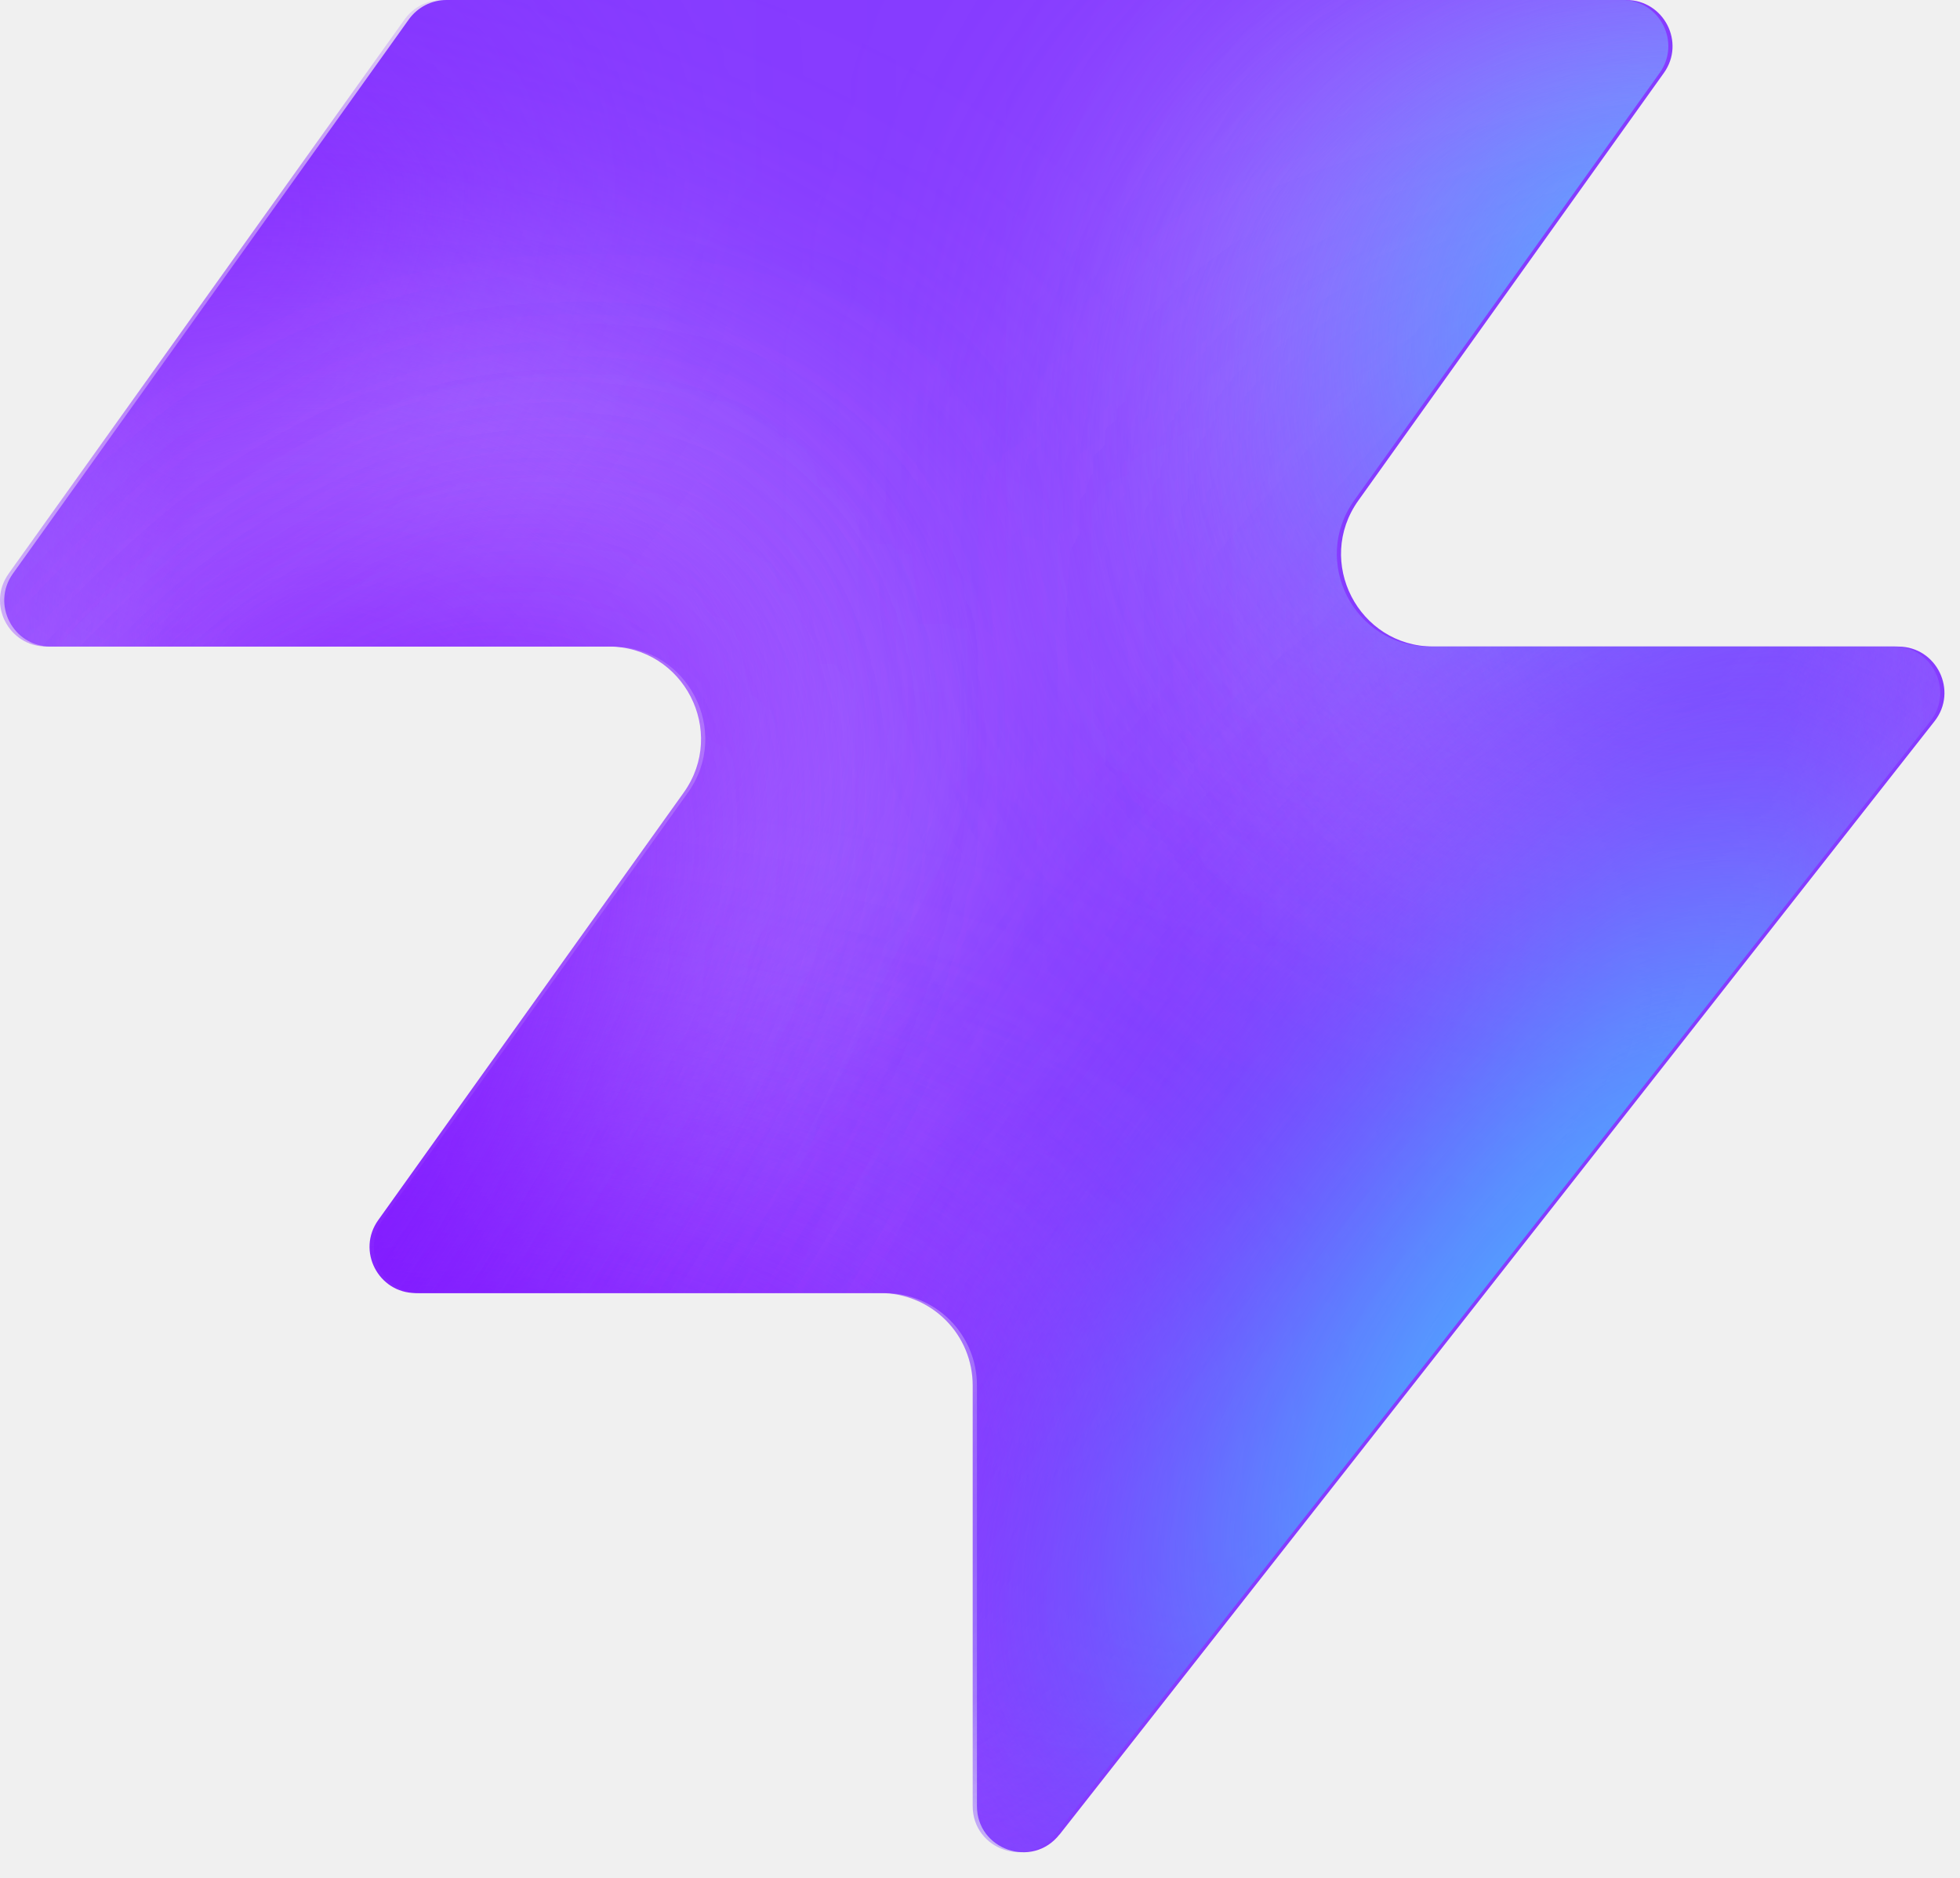
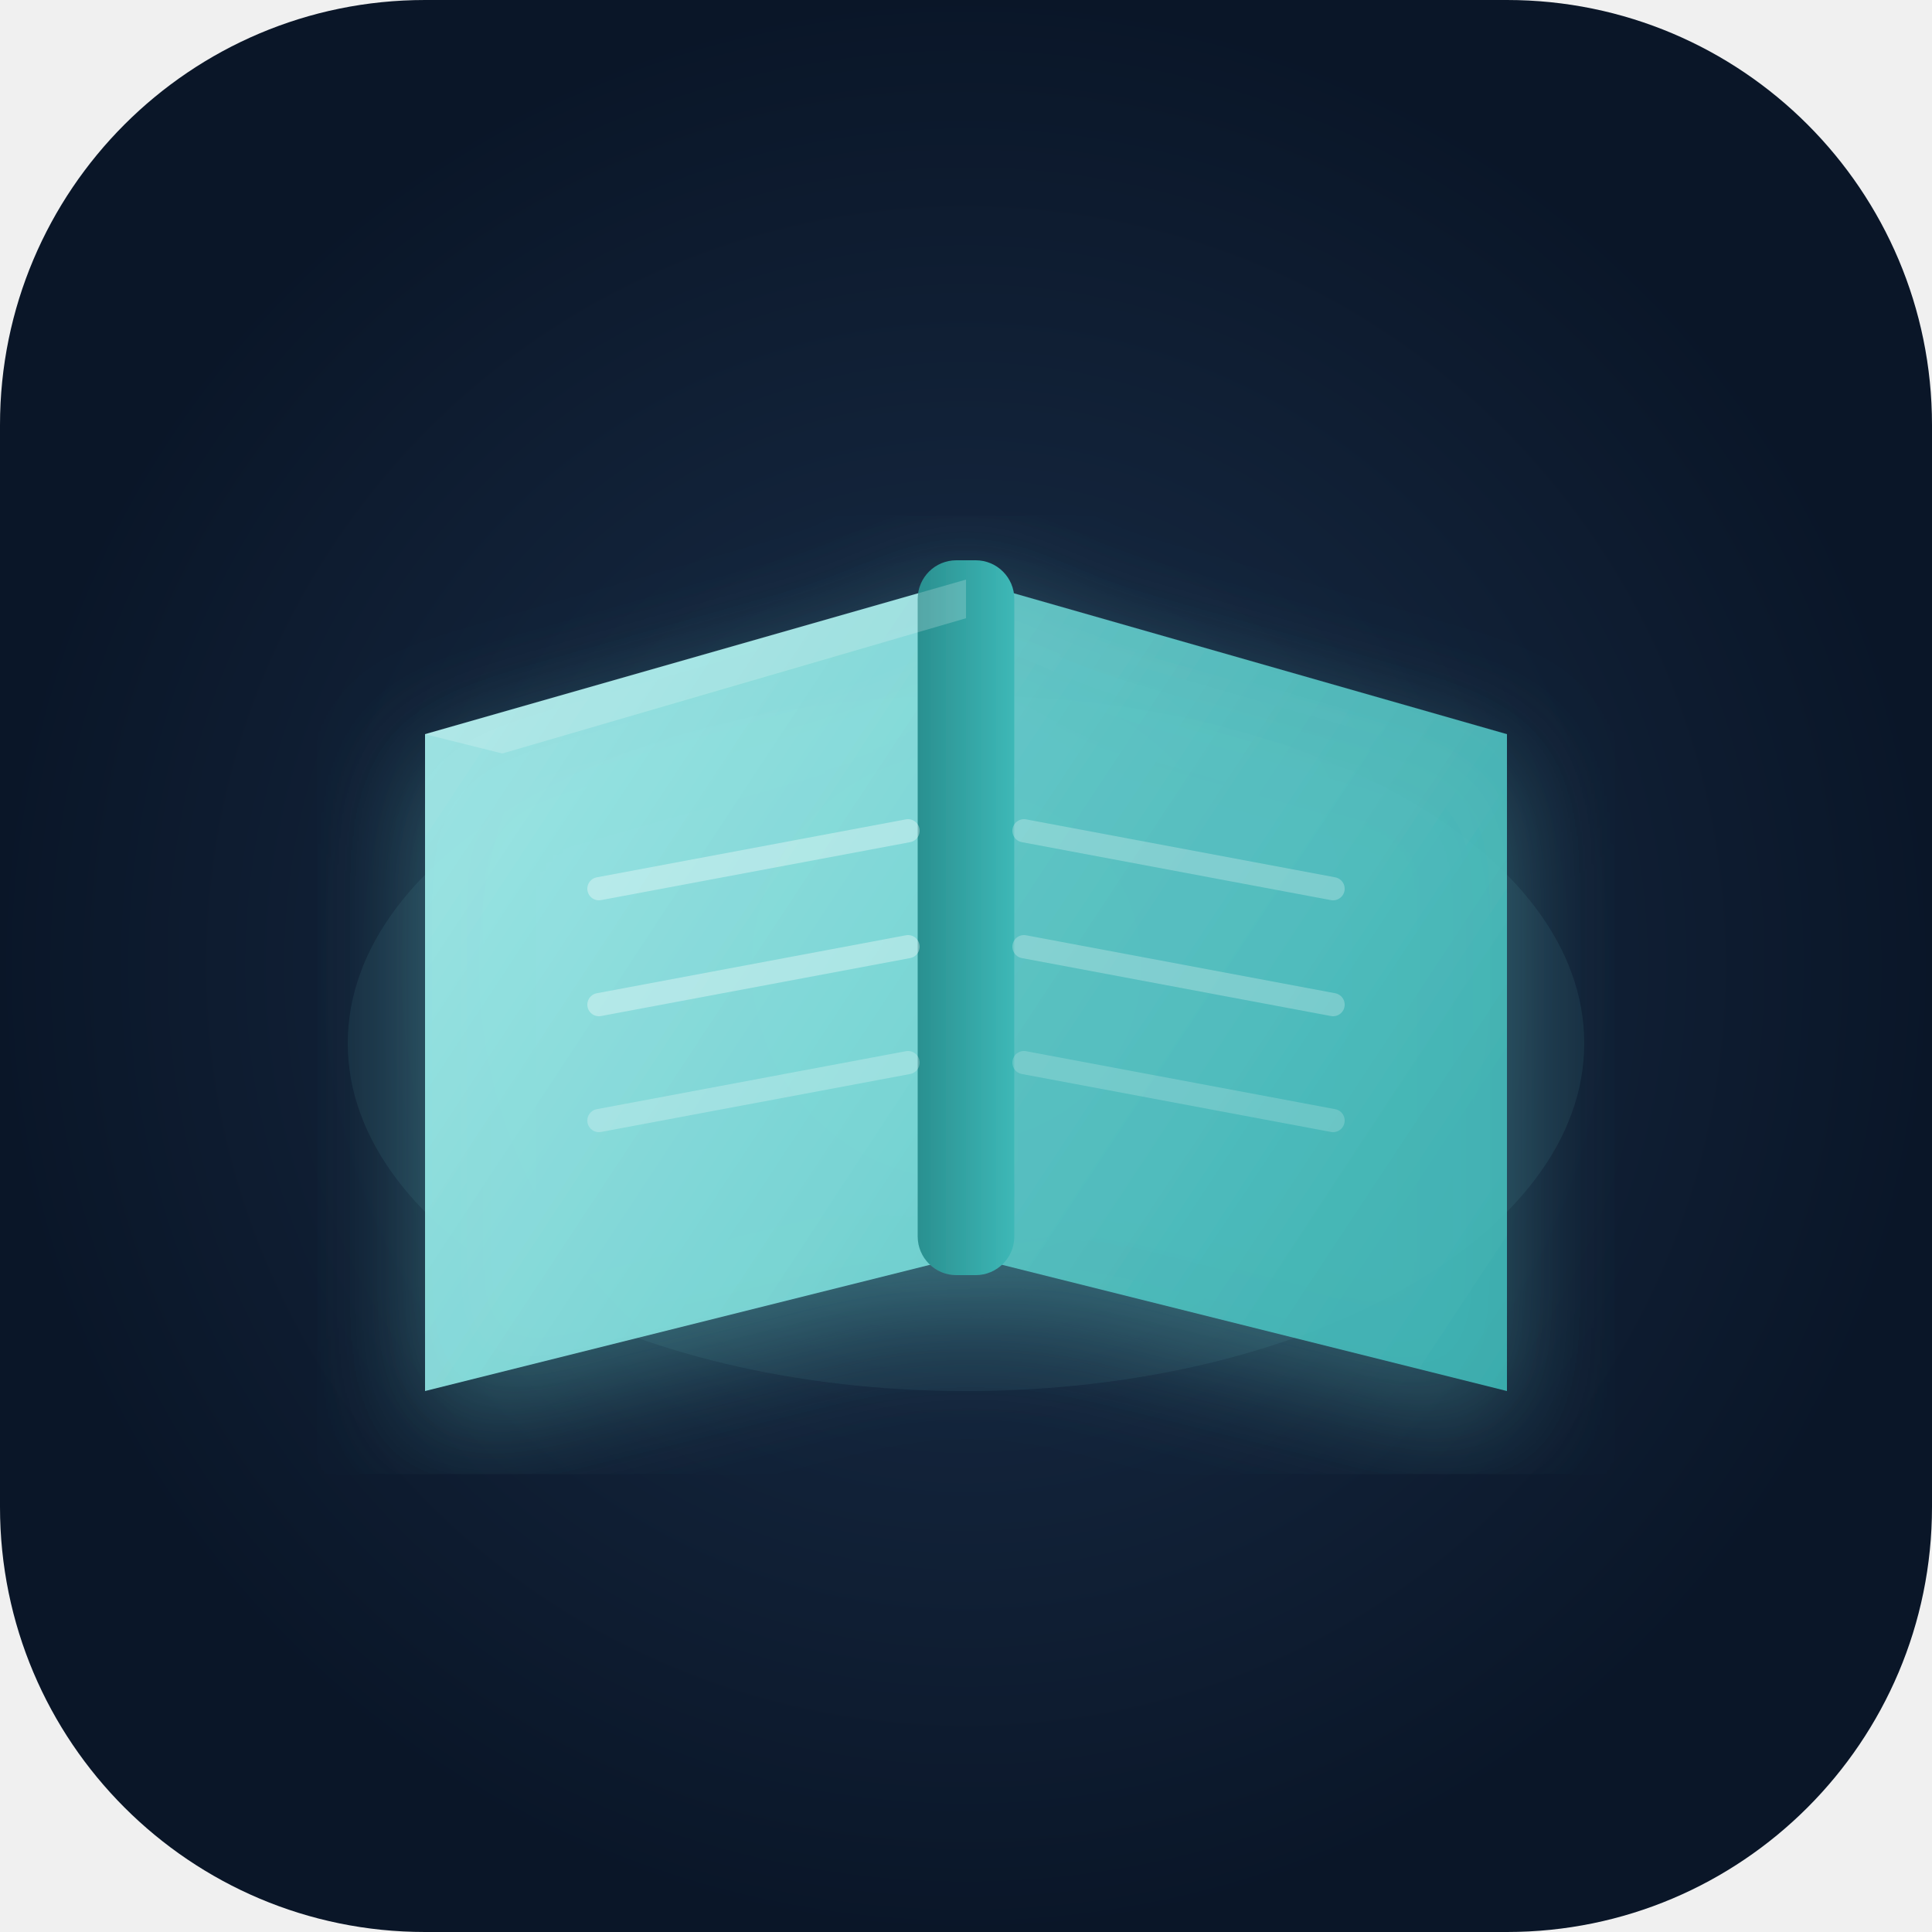
- <svg xmlns="http://www.w3.org/2000/svg" width="48" height="46" fill="none" viewBox="0 0 48 46">
-   <path fill="#863bff" d="M25.946 44.938c-.664.845-2.021.375-2.021-.698V33.937a2.26 2.26 0 0 0-2.262-2.262H10.287c-.92 0-1.456-1.04-.92-1.788l7.48-10.471c1.07-1.497 0-3.578-1.842-3.578H1.237c-.92 0-1.456-1.04-.92-1.788L10.013.474c.214-.297.556-.474.92-.474h28.894c.92 0 1.456 1.04.92 1.788l-7.48 10.471c-1.07 1.498 0 3.579 1.842 3.579h11.377c.943 0 1.473 1.088.89 1.83L25.947 44.94z" style="fill:#863bff;fill:color(display-p3 .525 .23 1);fill-opacity:1" />
-   <mask id="a" width="48" height="46" x="0" y="0" maskUnits="userSpaceOnUse" style="mask-type:alpha">
-     <path fill="#000" d="M25.842 44.938c-.664.844-2.021.375-2.021-.698V33.937a2.26 2.26 0 0 0-2.262-2.262H10.183c-.92 0-1.456-1.04-.92-1.788l7.48-10.471c1.07-1.498 0-3.579-1.842-3.579H1.133c-.92 0-1.456-1.04-.92-1.787L9.91.473c.214-.297.556-.474.92-.474h28.894c.92 0 1.456 1.04.92 1.788l-7.48 10.471c-1.07 1.498 0 3.578 1.842 3.578h11.377c.943 0 1.473 1.088.89 1.832L25.843 44.94z" style="fill:#000;fill-opacity:1" />
-   </mask>
-   <g mask="url(#a)">
-     <g filter="url(#b)">
-       <ellipse cx="5.508" cy="14.704" fill="#ede6ff" rx="5.508" ry="14.704" style="fill:#ede6ff;fill:color(display-p3 .927 .903 1);fill-opacity:1" transform="matrix(.00324 1 1 -.00324 -4.47 31.516)" />
-     </g>
-     <g filter="url(#c)">
-       <ellipse cx="10.399" cy="29.851" fill="#ede6ff" rx="10.399" ry="29.851" style="fill:#ede6ff;fill:color(display-p3 .927 .903 1);fill-opacity:1" transform="matrix(.00324 1 1 -.00324 -39.328 7.883)" />
-     </g>
-     <g filter="url(#d)">
-       <ellipse cx="5.508" cy="30.487" fill="#7e14ff" rx="5.508" ry="30.487" style="fill:#7e14ff;fill:color(display-p3 .492 .077 1);fill-opacity:1" transform="rotate(89.814 -25.913 -14.639)scale(1 -1)" />
-     </g>
-     <g filter="url(#e)">
-       <ellipse cx="5.508" cy="30.599" fill="#7e14ff" rx="5.508" ry="30.599" style="fill:#7e14ff;fill:color(display-p3 .492 .077 1);fill-opacity:1" transform="rotate(89.814 -32.644 -3.334)scale(1 -1)" />
-     </g>
-     <g filter="url(#f)">
-       <ellipse cx="5.508" cy="30.599" fill="#7e14ff" rx="5.508" ry="30.599" style="fill:#7e14ff;fill:color(display-p3 .492 .077 1);fill-opacity:1" transform="matrix(.00324 1 1 -.00324 -34.34 30.47)" />
-     </g>
-     <g filter="url(#g)">
-       <ellipse cx="14.072" cy="22.078" fill="#ede6ff" rx="14.072" ry="22.078" style="fill:#ede6ff;fill:color(display-p3 .927 .903 1);fill-opacity:1" transform="rotate(93.35 24.506 48.493)scale(-1 1)" />
-     </g>
-     <g filter="url(#h)">
-       <ellipse cx="3.47" cy="21.501" fill="#7e14ff" rx="3.47" ry="21.501" style="fill:#7e14ff;fill:color(display-p3 .492 .077 1);fill-opacity:1" transform="rotate(89.009 28.708 47.59)scale(-1 1)" />
-     </g>
-     <g filter="url(#i)">
-       <ellipse cx="3.47" cy="21.501" fill="#7e14ff" rx="3.47" ry="21.501" style="fill:#7e14ff;fill:color(display-p3 .492 .077 1);fill-opacity:1" transform="rotate(89.009 28.708 47.59)scale(-1 1)" />
-     </g>
-     <g filter="url(#j)">
-       <ellipse cx=".387" cy="8.972" fill="#7e14ff" rx="4.407" ry="29.108" style="fill:#7e14ff;fill:color(display-p3 .492 .077 1);fill-opacity:1" transform="rotate(39.51 .387 8.972)" />
-     </g>
-     <g filter="url(#k)">
-       <ellipse cx="47.523" cy="-6.092" fill="#7e14ff" rx="4.407" ry="29.108" style="fill:#7e14ff;fill:color(display-p3 .492 .077 1);fill-opacity:1" transform="rotate(37.892 47.523 -6.092)" />
-     </g>
-     <g filter="url(#l)">
-       <ellipse cx="41.412" cy="6.333" fill="#47bfff" rx="5.971" ry="9.665" style="fill:#47bfff;fill:color(display-p3 .28 .748 1);fill-opacity:1" transform="rotate(37.892 41.412 6.333)" />
-     </g>
-     <g filter="url(#m)">
-       <ellipse cx="-1.879" cy="38.332" fill="#7e14ff" rx="4.407" ry="29.108" style="fill:#7e14ff;fill:color(display-p3 .492 .077 1);fill-opacity:1" transform="rotate(37.892 -1.88 38.332)" />
-     </g>
-     <g filter="url(#n)">
-       <ellipse cx="-1.879" cy="38.332" fill="#7e14ff" rx="4.407" ry="29.108" style="fill:#7e14ff;fill:color(display-p3 .492 .077 1);fill-opacity:1" transform="rotate(37.892 -1.88 38.332)" />
-     </g>
-     <g filter="url(#o)">
-       <ellipse cx="35.651" cy="29.907" fill="#7e14ff" rx="4.407" ry="29.108" style="fill:#7e14ff;fill:color(display-p3 .492 .077 1);fill-opacity:1" transform="rotate(37.892 35.651 29.907)" />
-     </g>
-     <g filter="url(#p)">
-       <ellipse cx="38.418" cy="32.4" fill="#47bfff" rx="5.971" ry="15.297" style="fill:#47bfff;fill:color(display-p3 .28 .748 1);fill-opacity:1" transform="rotate(37.892 38.418 32.4)" />
-     </g>
-   </g>
+ <svg xmlns="http://www.w3.org/2000/svg" viewBox="0 0 100 100" width="100" height="100">
  <defs>
-     <filter id="b" width="60.045" height="41.654" x="-19.77" y="16.149" color-interpolation-filters="sRGB" filterUnits="userSpaceOnUse">
-       <feFlood flood-opacity="0" result="BackgroundImageFix" />
-       <feBlend in="SourceGraphic" in2="BackgroundImageFix" result="shape" />
-       <feGaussianBlur result="effect1_foregroundBlur_2002_17158" stdDeviation="7.659" />
+     <radialGradient id="bgGrad" cx="50%" cy="50%" r="50%">
+       <stop offset="0%" stop-color="#1a2f4a" />
+       <stop offset="100%" stop-color="#0a1628" />
+     </radialGradient>
+     <linearGradient id="bookLeft" x1="0%" y1="0%" x2="100%" y2="100%">
+       <stop offset="0%" stop-color="#a8edec" />
+       <stop offset="100%" stop-color="#6cd2d1" />
+     </linearGradient>
+     <linearGradient id="bookRight" x1="0%" y1="0%" x2="100%" y2="100%">
+       <stop offset="0%" stop-color="#6cd2d1" />
+       <stop offset="100%" stop-color="#3db8b7" />
+     </linearGradient>
+     <linearGradient id="spineGrad" x1="0%" y1="0%" x2="100%" y2="0%">
+       <stop offset="0%" stop-color="#2a9090" />
+       <stop offset="100%" stop-color="#3db8b7" />
+     </linearGradient>
+     <filter id="glow">
+       <feGaussianBlur stdDeviation="2.5" result="coloredBlur" />
+       <feMerge>
+         <feMergeNode in="coloredBlur" />
+         <feMergeNode in="SourceGraphic" />
+       </feMerge>
    </filter>
-     <filter id="c" width="90.34" height="51.437" x="-54.613" y="-7.533" color-interpolation-filters="sRGB" filterUnits="userSpaceOnUse">
-       <feFlood flood-opacity="0" result="BackgroundImageFix" />
-       <feBlend in="SourceGraphic" in2="BackgroundImageFix" result="shape" />
-       <feGaussianBlur result="effect1_foregroundBlur_2002_17158" stdDeviation="7.659" />
-     </filter>
-     <filter id="d" width="79.355" height="29.4" x="-49.64" y="2.03" color-interpolation-filters="sRGB" filterUnits="userSpaceOnUse">
-       <feFlood flood-opacity="0" result="BackgroundImageFix" />
-       <feBlend in="SourceGraphic" in2="BackgroundImageFix" result="shape" />
-       <feGaussianBlur result="effect1_foregroundBlur_2002_17158" stdDeviation="4.596" />
-     </filter>
-     <filter id="e" width="79.579" height="29.4" x="-45.045" y="20.029" color-interpolation-filters="sRGB" filterUnits="userSpaceOnUse">
-       <feFlood flood-opacity="0" result="BackgroundImageFix" />
-       <feBlend in="SourceGraphic" in2="BackgroundImageFix" result="shape" />
-       <feGaussianBlur result="effect1_foregroundBlur_2002_17158" stdDeviation="4.596" />
-     </filter>
-     <filter id="f" width="79.579" height="29.4" x="-43.513" y="21.178" color-interpolation-filters="sRGB" filterUnits="userSpaceOnUse">
-       <feFlood flood-opacity="0" result="BackgroundImageFix" />
-       <feBlend in="SourceGraphic" in2="BackgroundImageFix" result="shape" />
-       <feGaussianBlur result="effect1_foregroundBlur_2002_17158" stdDeviation="4.596" />
-     </filter>
-     <filter id="g" width="74.749" height="58.852" x="15.756" y="-17.901" color-interpolation-filters="sRGB" filterUnits="userSpaceOnUse">
-       <feFlood flood-opacity="0" result="BackgroundImageFix" />
-       <feBlend in="SourceGraphic" in2="BackgroundImageFix" result="shape" />
-       <feGaussianBlur result="effect1_foregroundBlur_2002_17158" stdDeviation="7.659" />
-     </filter>
-     <filter id="h" width="61.377" height="25.362" x="23.548" y="2.284" color-interpolation-filters="sRGB" filterUnits="userSpaceOnUse">
-       <feFlood flood-opacity="0" result="BackgroundImageFix" />
-       <feBlend in="SourceGraphic" in2="BackgroundImageFix" result="shape" />
-       <feGaussianBlur result="effect1_foregroundBlur_2002_17158" stdDeviation="4.596" />
-     </filter>
-     <filter id="i" width="61.377" height="25.362" x="23.548" y="2.284" color-interpolation-filters="sRGB" filterUnits="userSpaceOnUse">
-       <feFlood flood-opacity="0" result="BackgroundImageFix" />
-       <feBlend in="SourceGraphic" in2="BackgroundImageFix" result="shape" />
-       <feGaussianBlur result="effect1_foregroundBlur_2002_17158" stdDeviation="4.596" />
-     </filter>
-     <filter id="j" width="56.045" height="63.649" x="-27.636" y="-22.853" color-interpolation-filters="sRGB" filterUnits="userSpaceOnUse">
-       <feFlood flood-opacity="0" result="BackgroundImageFix" />
-       <feBlend in="SourceGraphic" in2="BackgroundImageFix" result="shape" />
-       <feGaussianBlur result="effect1_foregroundBlur_2002_17158" stdDeviation="4.596" />
-     </filter>
-     <filter id="k" width="54.814" height="64.646" x="20.116" y="-38.415" color-interpolation-filters="sRGB" filterUnits="userSpaceOnUse">
-       <feFlood flood-opacity="0" result="BackgroundImageFix" />
-       <feBlend in="SourceGraphic" in2="BackgroundImageFix" result="shape" />
-       <feGaussianBlur result="effect1_foregroundBlur_2002_17158" stdDeviation="4.596" />
-     </filter>
-     <filter id="l" width="33.541" height="35.313" x="24.641" y="-11.323" color-interpolation-filters="sRGB" filterUnits="userSpaceOnUse">
-       <feFlood flood-opacity="0" result="BackgroundImageFix" />
-       <feBlend in="SourceGraphic" in2="BackgroundImageFix" result="shape" />
-       <feGaussianBlur result="effect1_foregroundBlur_2002_17158" stdDeviation="4.596" />
-     </filter>
-     <filter id="m" width="54.814" height="64.646" x="-29.286" y="6.009" color-interpolation-filters="sRGB" filterUnits="userSpaceOnUse">
-       <feFlood flood-opacity="0" result="BackgroundImageFix" />
-       <feBlend in="SourceGraphic" in2="BackgroundImageFix" result="shape" />
-       <feGaussianBlur result="effect1_foregroundBlur_2002_17158" stdDeviation="4.596" />
-     </filter>
-     <filter id="n" width="54.814" height="64.646" x="-29.286" y="6.009" color-interpolation-filters="sRGB" filterUnits="userSpaceOnUse">
-       <feFlood flood-opacity="0" result="BackgroundImageFix" />
-       <feBlend in="SourceGraphic" in2="BackgroundImageFix" result="shape" />
-       <feGaussianBlur result="effect1_foregroundBlur_2002_17158" stdDeviation="4.596" />
-     </filter>
-     <filter id="o" width="54.814" height="64.646" x="8.244" y="-2.416" color-interpolation-filters="sRGB" filterUnits="userSpaceOnUse">
-       <feFlood flood-opacity="0" result="BackgroundImageFix" />
-       <feBlend in="SourceGraphic" in2="BackgroundImageFix" result="shape" />
-       <feGaussianBlur result="effect1_foregroundBlur_2002_17158" stdDeviation="4.596" />
-     </filter>
-     <filter id="p" width="39.409" height="43.623" x="18.713" y="10.588" color-interpolation-filters="sRGB" filterUnits="userSpaceOnUse">
-       <feFlood flood-opacity="0" result="BackgroundImageFix" />
-       <feBlend in="SourceGraphic" in2="BackgroundImageFix" result="shape" />
-       <feGaussianBlur result="effect1_foregroundBlur_2002_17158" stdDeviation="4.596" />
+     <filter id="softShadow">
+       <feDropShadow dx="0" dy="2" stdDeviation="3" flood-color="#6cd2d1" flood-opacity="0.4" />
    </filter>
  </defs>
+   <rect width="100" height="100" rx="22" fill="url(#bgGrad)" />
+   <ellipse cx="50" cy="54" rx="32" ry="18" fill="#6cd2d1" opacity="0.08" />
+   <g filter="url(#softShadow)">
+     <path d="M50 30 L22 38 L22 72 L50 65 Z" fill="url(#bookLeft)" opacity="0.95" />
+     <path d="M50 30 L78 38 L78 72 L50 65 Z" fill="url(#bookRight)" opacity="0.9" />
+     <rect x="47.5" y="29" width="5" height="37" rx="2" fill="url(#spineGrad)" />
+   </g>
+   <line x1="31" y1="46" x2="47" y2="43" stroke="white" stroke-width="1.2" stroke-opacity="0.35" stroke-linecap="round" />
+   <line x1="31" y1="52" x2="47" y2="49" stroke="white" stroke-width="1.2" stroke-opacity="0.35" stroke-linecap="round" />
+   <line x1="31" y1="58" x2="47" y2="55" stroke="white" stroke-width="1.2" stroke-opacity="0.25" stroke-linecap="round" />
+   <line x1="53" y1="43" x2="69" y2="46" stroke="white" stroke-width="1.2" stroke-opacity="0.25" stroke-linecap="round" />
+   <line x1="53" y1="49" x2="69" y2="52" stroke="white" stroke-width="1.2" stroke-opacity="0.25" stroke-linecap="round" />
+   <line x1="53" y1="55" x2="69" y2="58" stroke="white" stroke-width="1.2" stroke-opacity="0.18" stroke-linecap="round" />
+   <path d="M50 30 L22 38 L26 39 L50 32 Z" fill="white" opacity="0.2" />
</svg>
